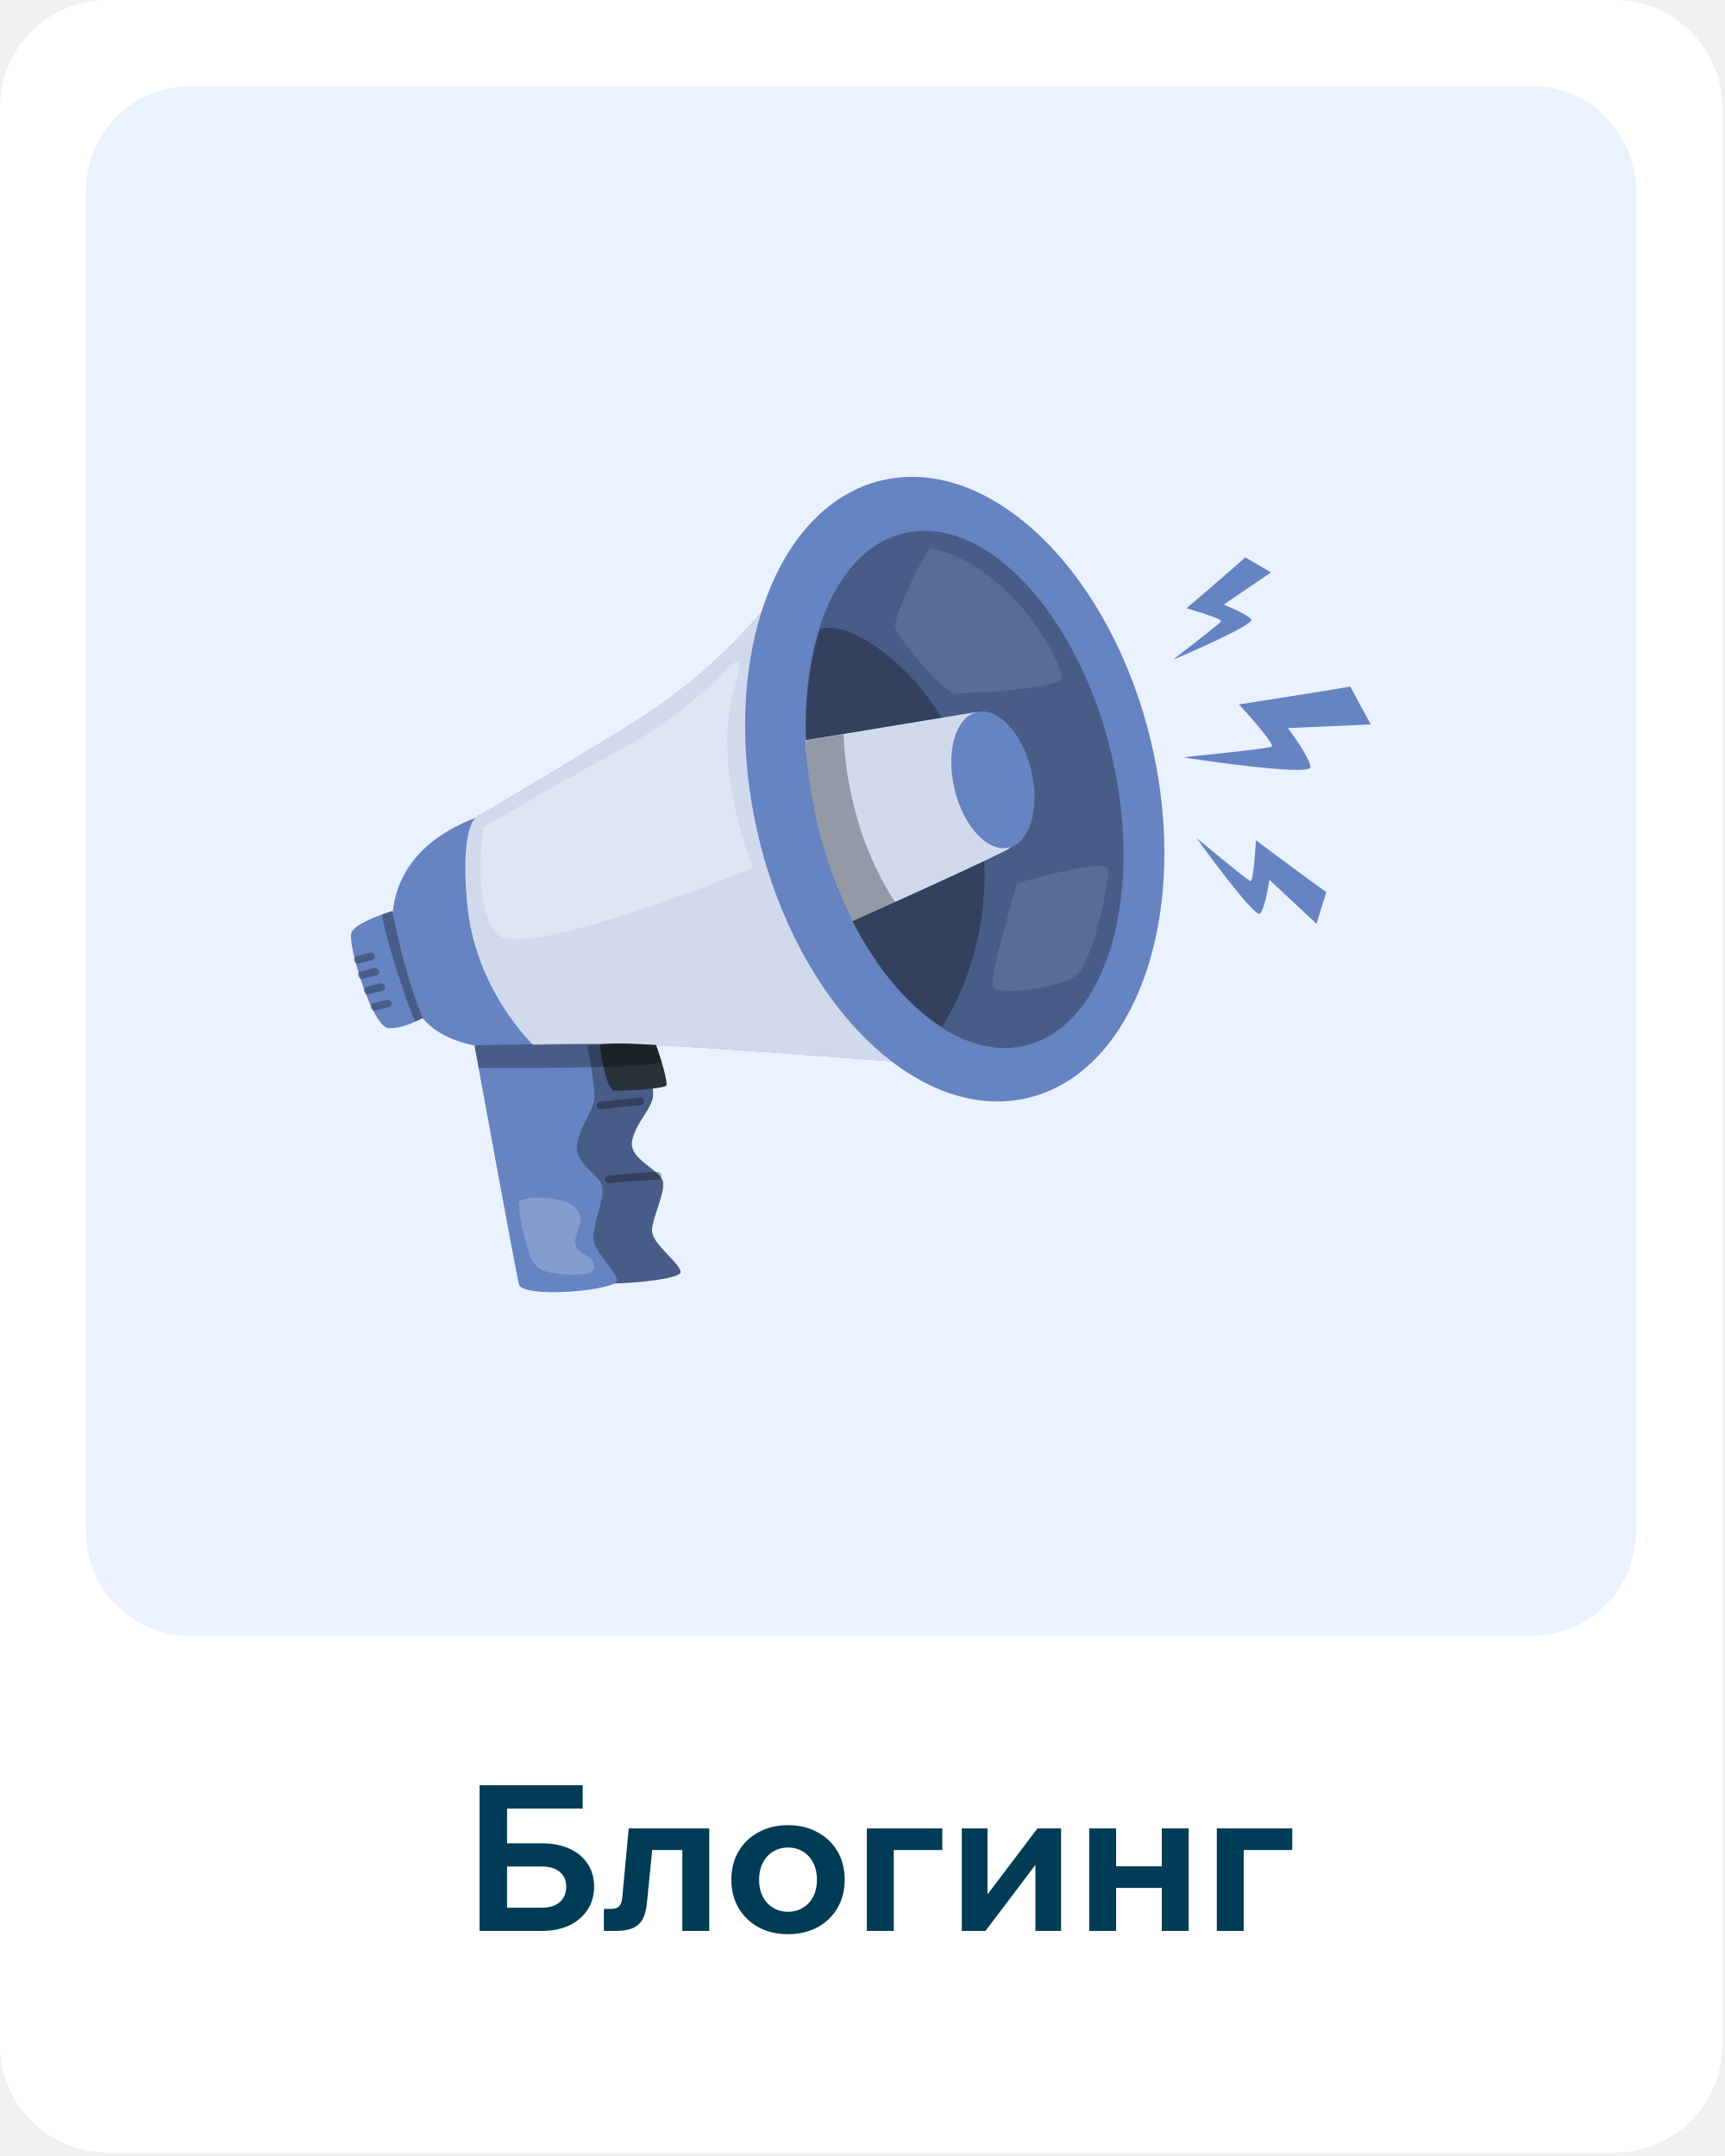
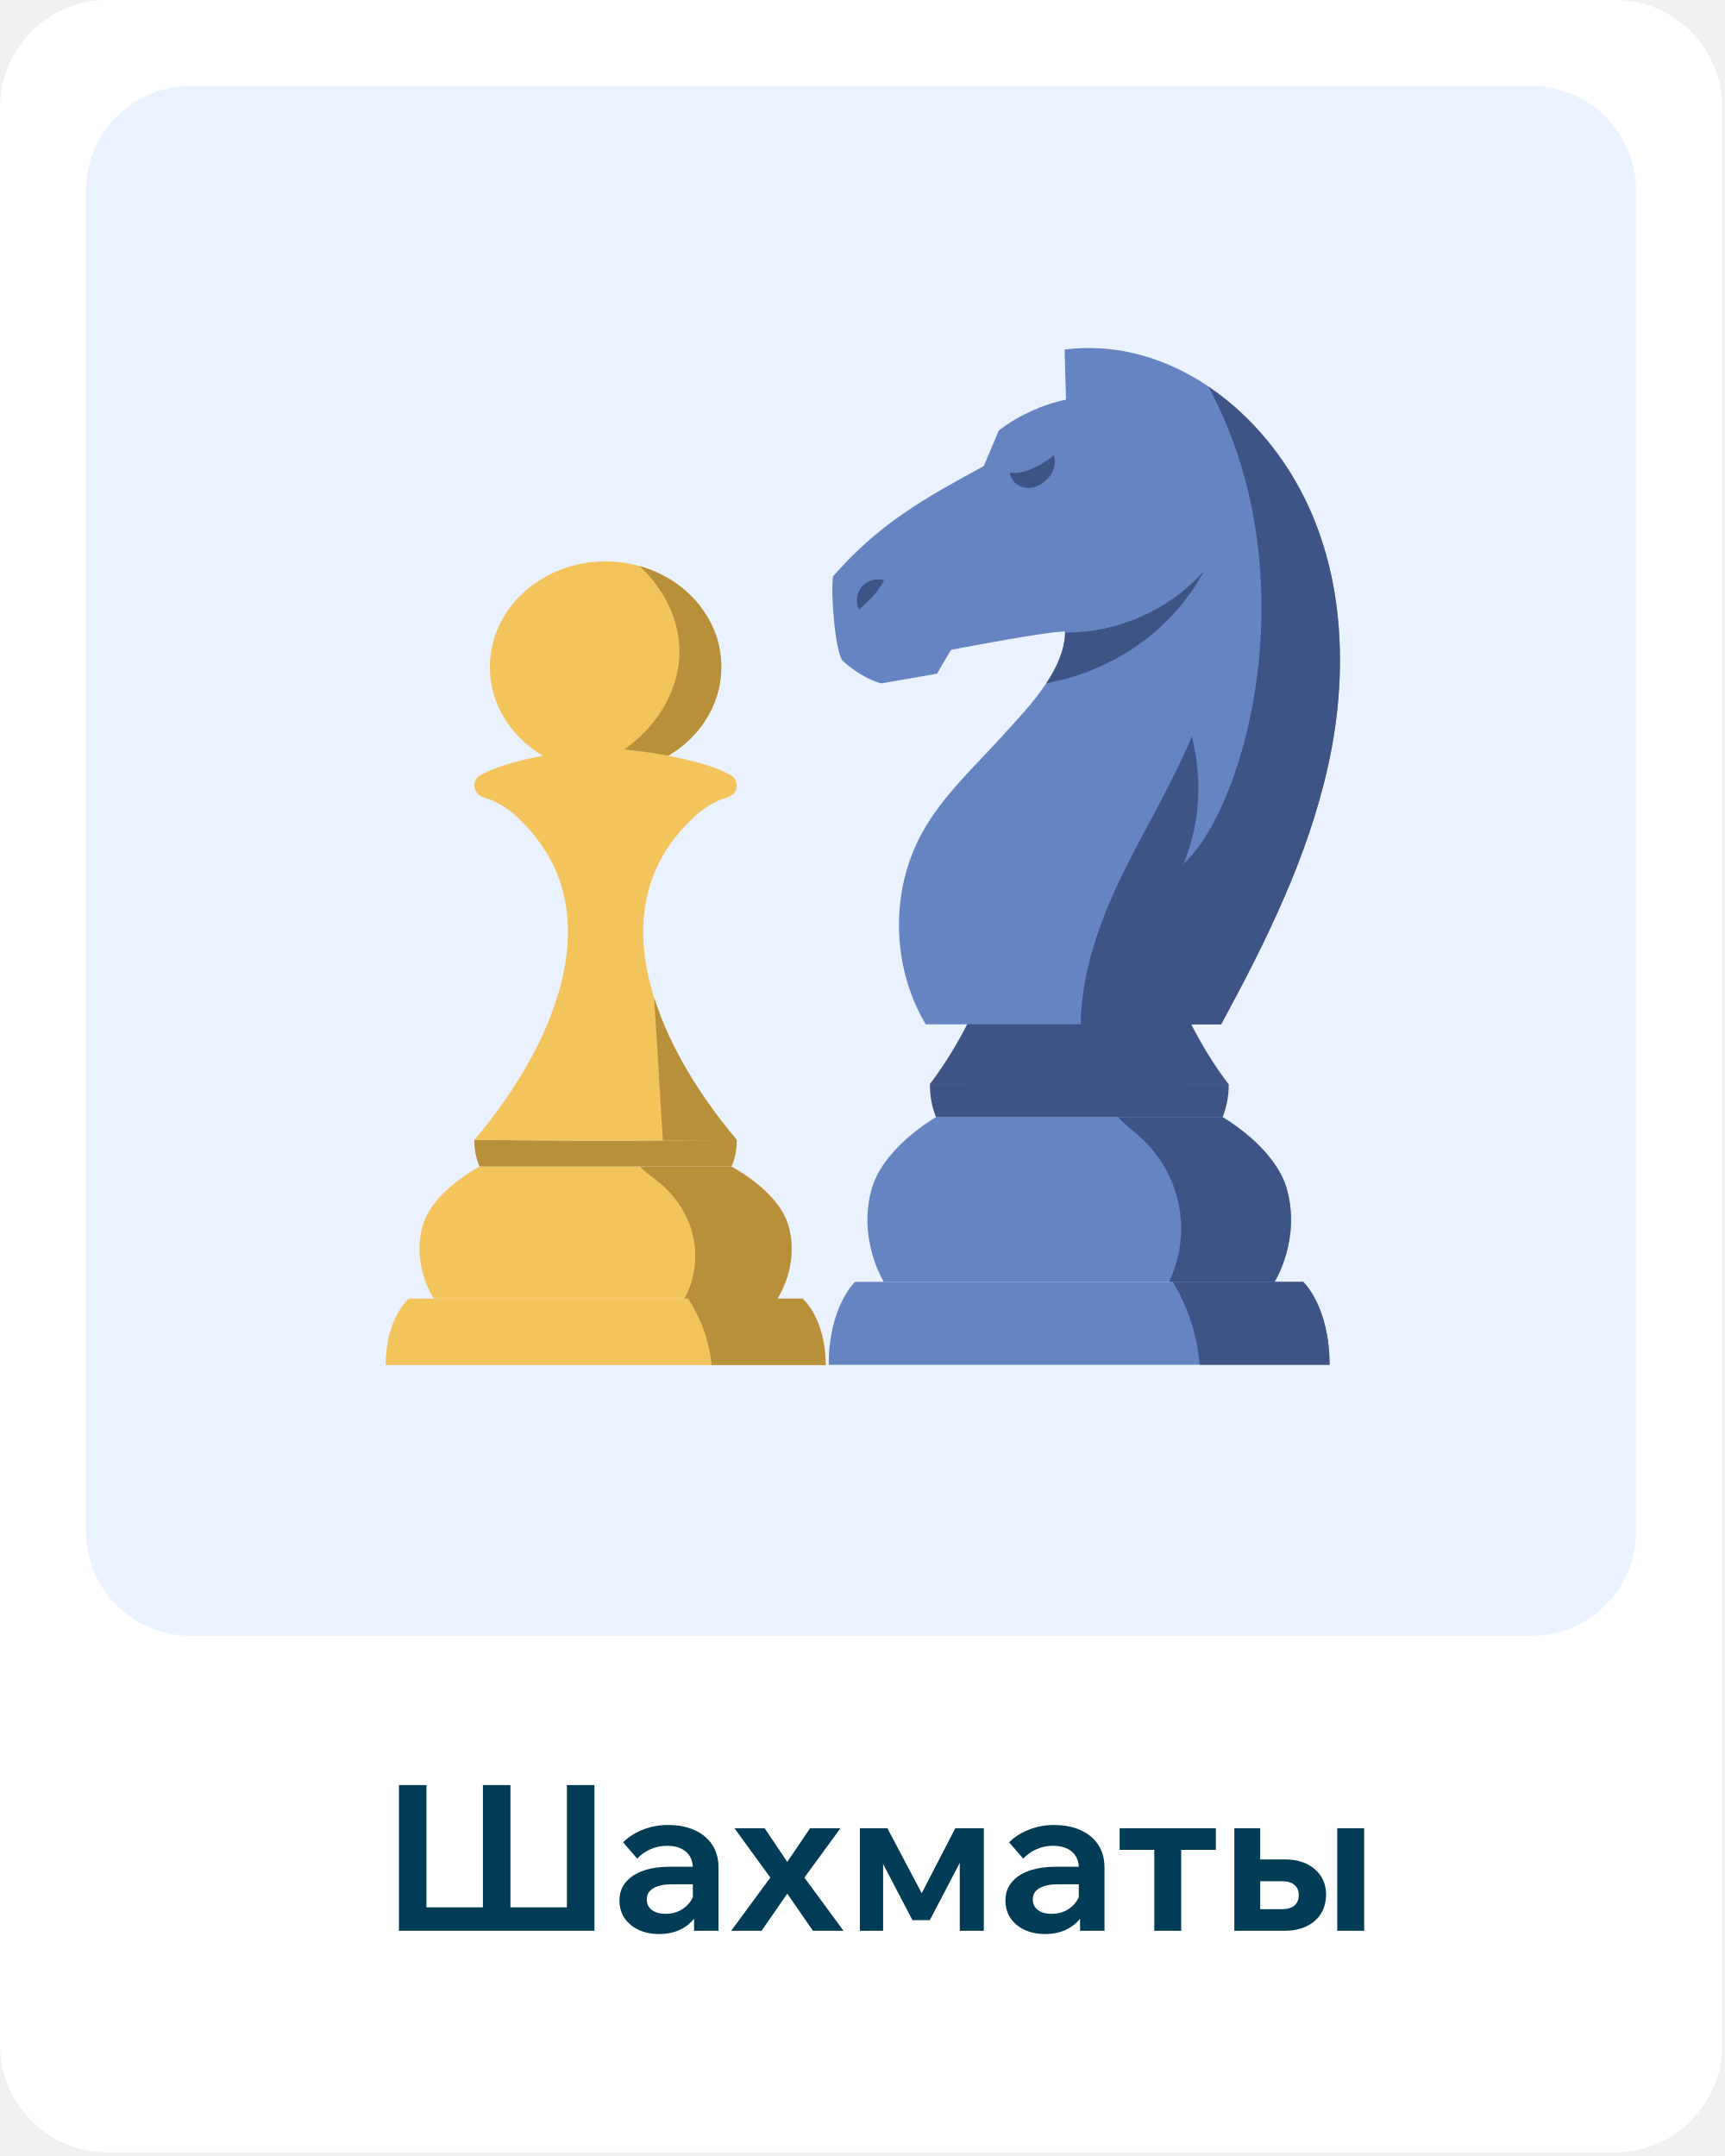
<svg xmlns="http://www.w3.org/2000/svg" width="112" height="140" fill="none">
-   <rect width="111.822" height="139.777" rx="6.989" fill="#fff" />
-   <rect x="5.58" y="5.589" width="100.639" height="100.639" rx="6.787" fill="#EAF1FF" />
-   <path d="M86.116 57.923c-.135-.05-4.573-3.358-4.573-3.358s-.135 2.7-.354 2.65c-.22-.051-3.51-2.835-3.476-2.768.034.068 3.78 5.248 4.1 4.877.338-.372.608-2.194.608-2.194l3.054 2.852.64-2.059ZM87.667 44.577c-.168.067-7.221 1.164-7.221 1.164s2.362 2.565 2.126 2.733c-.237.17-5.788.675-5.687.709.085.034 8.234 1.266 8.2.624-.033-.64-1.467-2.53-1.467-2.53L89 47.04l-1.333-2.463ZM80.852 36.19c-.067.102-3.813 3.308-3.813 3.308s2.312.658 2.244.844c-.084.185-3.155 2.497-3.088 2.48.068-.017 5.299-2.244 5.045-2.599-.253-.354-1.788-.961-1.788-.961l3.07-2.093-1.67-.978ZM25.475 59.155s-2.447.725-2.666 1.434c-.236.776 1.35 6.09 2.413 6.175 1.063.085 2.683-.91 2.683-.91l-2.43-6.7ZM32.985 67.878s3.206 14.072 3.493 14.983c.287.911 7.863.405 7.711-.287-.135-.675-1.923-1.822-1.856-2.733.067-.911.86-2.38.709-3.121-.135-.743-2.21-1.418-2.008-2.616.22-1.198 1.299-2.092 1.366-2.936.068-.86-.573-3.374-.573-3.374l-8.842.084Z" fill="#6683C2" />
-   <path opacity=".3" d="M32.985 67.878s3.206 14.072 3.493 14.983c.287.911 7.863.405 7.711-.287-.135-.675-1.923-1.822-1.856-2.733.067-.911.86-2.38.709-3.121-.135-.743-2.21-1.418-2.008-2.616.22-1.198 1.299-2.092 1.366-2.936.068-.86-.573-3.374-.573-3.374l-8.842.084Z" fill="#000" />
-   <path d="M26.991 65.482s-5.315-8.774 3.847-12.368l4.472 14.73c.017.017-6.193 1.282-8.319-2.362Z" fill="#6683C2" />
-   <path d="M31.167 52.928s7.509-4.437 10.276-6.209c5.18-3.273 8.166-7.205 8.166-7.205l10.445 29.562s-9.939-.76-15.287-1.097c-5.349-.337-10.107-.084-10.107-.084s-3.83-3.577-4.336-9.263c-.507-5.704.843-5.704.843-5.704Z" fill="#6683C2" />
-   <path opacity=".7" d="M31.167 52.928s7.509-4.437 10.276-6.209c5.18-3.273 8.166-7.205 8.166-7.205l10.445 29.562s-9.939-.76-15.287-1.097c-5.349-.337-10.107-.084-10.107-.084s-3.83-3.577-4.336-9.263c-.507-5.704.843-5.704.843-5.704Z" fill="#fff" />
-   <path d="M66.72 71.296c7.047-1.663 10.642-11.988 8.03-23.062-2.613-11.075-10.444-18.704-17.491-17.042-7.047 1.663-10.642 11.988-8.03 23.062 2.612 11.074 10.443 18.704 17.49 17.042Z" fill="#6683C2" />
-   <path opacity=".3" d="M66.551 67.896c5.27-1.243 7.785-9.699 5.617-18.886-2.167-9.188-8.196-15.628-13.466-14.385-5.269 1.243-7.784 9.699-5.616 18.886C55.253 62.7 61.282 69.14 66.55 67.896Z" fill="#000" />
-   <path d="M53.248 40.83c1.738-.472 4.505 1.536 6.192 3.46 5.265 6.023 5.973 15.624 1.721 22.39-6.749-4.252-10.73-16.907-7.913-25.85Z" fill="#000" opacity=".3" />
-   <path d="M30.81 67.895s2.65 14.561 2.885 15.506c.236.945 6.48.405 6.361-.286-.118-.692-1.586-1.89-1.535-2.818.05-.945.709-2.464.59-3.24-.118-.76-1.822-1.468-1.653-2.7.169-1.231 1.063-2.16 1.13-3.054.051-.877-.472-3.492-.472-3.492l-7.306.084ZM53.08 53.502a28.702 28.702 0 0 0 2.278 6.31c.524-.235 9.956-4.47 10.225-4.758.287-.286-2.244-8.807-2.244-8.807l-11.035 1.822c.102 1.755.338 3.577.777 5.433Z" fill="#6683C2" />
-   <path opacity=".7" d="M53.08 53.502a28.702 28.702 0 0 0 2.278 6.31c.524-.235 9.956-4.47 10.225-4.758.287-.286-2.244-8.807-2.244-8.807l-11.035 1.822c.102 1.755.338 3.577.777 5.433Z" fill="#fff" />
-   <path d="M65.505 55.037c1.379-.325 2.032-2.559 1.458-4.99-.573-2.43-2.156-4.137-3.534-3.812-1.379.325-2.032 2.56-1.458 4.99.573 2.43 2.156 4.138 3.534 3.812Z" fill="#6683C2" />
-   <path d="M38.982 72.045c.86-.101 1.738-.203 2.599-.287.134-.017.253-.101.253-.253 0-.118-.119-.27-.254-.253-.86.101-1.737.202-2.598.287-.135.017-.253.101-.253.253 0 .118.118.27.253.253ZM39.526 76.837a65.225 65.225 0 0 1 3.172-.236c.32-.017.32-.523 0-.506-1.063.05-2.11.135-3.172.236-.135.017-.253.102-.253.253 0 .135.118.27.253.253Z" fill="#000" opacity=".3" />
-   <path d="M38.992 67.827c-.118.017.355 2.953.878 2.987.523.034 3.391-.101 3.408-.355.034-.59-.675-2.598-.675-2.598s-2.75-.203-3.61-.034Z" fill="#263238" />
-   <path d="M23.289 62.563c.287-.067.59-.152.877-.219.135-.034.22-.186.17-.304-.051-.135-.17-.202-.305-.168-.286.067-.59.151-.877.219-.135.034-.22.185-.169.304.05.118.169.202.304.168ZM23.55 63.558c.288-.067.591-.151.878-.219.135-.034.22-.186.169-.304-.05-.135-.169-.202-.304-.168-.287.067-.59.151-.877.219-.135.034-.22.186-.169.304a.255.255 0 0 0 .304.168ZM23.94 64.554c.287-.067.591-.152.878-.22.135-.033.22-.185.169-.303-.05-.135-.169-.202-.304-.169-.287.068-.59.152-.877.22-.135.033-.22.185-.17.303.035.135.17.203.305.17ZM24.37 65.617c.286-.067.59-.152.877-.22.135-.033.22-.185.169-.303-.051-.135-.17-.202-.304-.169-.287.068-.59.152-.878.22-.135.033-.219.185-.168.303.033.135.168.203.303.17Z" fill="#000" opacity=".3" />
-   <path opacity=".3" d="M31.379 53.721s-.742 4.877.81 6.868c1.569 2.008 16.687-4.235 16.687-4.235s-2.632-6.463-1.265-11.39c.421-1.535.506-2.092.236-2.008-.59.186-2.784 3.173-7.526 5.704-3.222 1.72-8.942 5.061-8.942 5.061Z" fill="#fff" />
-   <path opacity=".3" d="m30.81 67.878.27 1.468s11.727.084 11.862-.439l-.355-1.046c-1.923-.185-7.036-.067-11.777.017ZM58.119 58.581c-2.987-4.556-3.307-9.533-3.341-10.9l-2.447.405c.068 1.755.32 3.577.76 5.433a28.696 28.696 0 0 0 2.277 6.31c.17-.084 1.3-.59 2.75-1.248ZM25.473 59.155c.473 2.463 1.097 4.791 1.975 6.951l-.44.22c-.218.1-2.463-6.868-2.142-6.969l.607-.202Z" fill="#000" />
-   <path opacity=".1" d="M60.439 35.6c-.253-.05-2.514 4.505-2.312 5.163.186.658 3.139 4.269 3.864 4.269.726 0 6.969-.287 6.969-1.063s-3.122-7.239-8.521-8.369ZM66.038 57.35s-1.84 6.209-1.57 6.749 4.573.118 5.535-.895c.979-.995 2.025-5.939 1.94-6.749-.067-.81-5.905.895-5.905.895Z" fill="#fff" />
-   <path d="M38.57 82.085c-.17-.557-.912-.624-1.148-1.096-.287-.591.32-1.25.27-1.89-.034-.422-.355-.76-.726-.962-.371-.186-.793-.253-1.215-.304-.658-.084-1.501-.152-2.075.203.017.995.337 2.227.624 3.172.118.405.287.81.608 1.08.287.236.691.337 1.063.388a7.74 7.74 0 0 0 1.974.05c.236-.016.506-.067.607-.303a.471.471 0 0 0 .017-.338Z" fill="#fff" opacity=".2" />
-   <path d="M31.137 125.385v-9.463h1.787v8.113l-.16-.159h2.423c.485 0 .869-.119 1.151-.358.282-.247.424-.582.424-1.005 0-.415-.142-.737-.424-.967-.282-.229-.666-.344-1.151-.344h-3.19v-1.508h3.176c.689 0 1.284.114 1.787.344.512.229.909.556 1.191.979.283.424.424.922.424 1.496 0 .564-.141 1.063-.424 1.495a2.88 2.88 0 0 1-1.19 1.019c-.512.238-1.108.358-1.788.358h-4.036Zm.913-7.941v-1.522h5.784v1.522H32.05Zm7.157 7.941v-1.43h.45c.247 0 .423-.053.529-.159.115-.105.185-.286.212-.542l.423-4.527h5.228v6.658h-1.747v-6.406l1.257 1.151h-4.433l1.336-1.151-.463 4.632c-.07.671-.265 1.134-.582 1.39-.309.256-.79.384-1.443.384h-.767Zm11.958.211c-.724 0-1.364-.15-1.92-.45a3.35 3.35 0 0 1-1.296-1.257c-.31-.538-.464-1.147-.464-1.826 0-.697.155-1.311.464-1.84a3.264 3.264 0 0 1 1.297-1.244c.555-.309 1.195-.463 1.919-.463.723 0 1.363.154 1.919.463.556.3.988.715 1.297 1.244.309.529.463 1.138.463 1.826 0 .689-.154 1.302-.463 1.84a3.35 3.35 0 0 1-1.297 1.257c-.556.3-1.196.45-1.92.45Zm0-1.456c.37 0 .697-.088.979-.264.282-.177.503-.419.662-.728.159-.318.238-.68.238-1.085 0-.415-.08-.777-.238-1.086a1.81 1.81 0 0 0-.662-.741 1.813 1.813 0 0 0-.98-.265c-.37 0-.696.089-.979.265a1.809 1.809 0 0 0-.662.741c-.158.309-.238.671-.238 1.086 0 .405.08.767.239 1.085.158.309.379.551.661.728.283.176.609.264.98.264Zm5.118 1.245v-6.658h4.897v1.403h-4.5l1.35-1.058v6.313h-1.747Zm6.165 0v-6.658h1.668v4.434l-.093-.026 3.335-4.408h1.536v6.658h-1.668v-4.434l.093.026-3.336 4.408h-1.535Zm12.984 0v-6.658h1.747v6.658h-1.747Zm-4.712 0v-6.658h1.747v6.658H70.72Zm.82-2.793v-1.403h4.91v1.403h-4.91Zm7.465 2.793v-6.658h4.897v1.403h-4.5l1.35-1.058v6.313h-1.747Z" fill="#003C56" />
+   <rect y="-.008" width="111.822" height="139.777" rx="6.989" fill="#fff" />
+   <rect x="5.58" y="5.582" width="100.639" height="100.639" rx="6.787" fill="#EAF1FF" />
+   <path d="M86.322 88.621H53.807c0-3.791 1.707-5.382 1.707-5.382h29.1s.426.401.857 1.27c.426.876.851 2.22.851 4.112Z" fill="#6683C2" />
+   <path d="M75.007 60.946h-9.876c-1.252 3.736-2.941 7.096-4.76 9.451l9.698.068 9.698-.068c-1.819-2.355-3.502-5.715-4.76-9.451Z" fill="#3E5486" />
+   <path d="M82.761 83.24H57.385s-1.75-2.787-.764-6.117c.462-1.566 1.979-3.243 4.149-4.587h18.613c2.17 1.338 3.687 3.021 4.149 4.587.98 3.336-.77 6.116-.77 6.116Z" fill="#6683C2" />
+   <path d="M60.376 70.397c0 .807.142 1.522.395 2.14h18.612a5.634 5.634 0 0 0 .395-2.14H60.376Z" fill="#3E5486" />
+   <path d="M86.23 49.725c-1.313 5.931-4.044 11.443-6.942 16.788H60.102c-2.22-3.742-2.33-8.674-.204-12.485 1.357-2.435 3.477-4.328 5.333-6.405.777-.863 1.875-1.998 2.707-3.262.684-1.035 1.196-2.157 1.214-3.286v-.055c-.11-.013-.326 0-.629.03-.024 0-.049.007-.073.007-1.918.216-6.696 1.14-6.696 1.14s-.567.907-.906 1.548l-3.638.629c-.838-.216-1.917-.894-2.528-1.505-.456-.647-.764-4.402-.591-5.45 3.095-3.526 6.01-5.086 9.784-7.157.327-.771.647-1.542.974-2.306 1.332-1.024 2.922-1.714 4.365-2.004-.006-.142-.006-.278-.012-.42-.025-.942-.056-1.892-.08-2.835 6.233-.79 11.985 3.224 15.08 8.699 1.43 2.528 2.262 5.32 2.608 8.194.4 3.36.154 6.83-.58 10.135Z" fill="#6683C2" />
+   <path d="M86.806 39.596c-.351-2.88-1.177-5.666-2.608-8.194-1.424-2.515-3.403-4.723-5.74-6.295 6.554 12.127 2.473 27.232-1.621 31 1.097-2.615 1.233-5.543.548-8.28-1.183 2.835-2.792 5.548-4.186 8.298-1.633 3.224-3.002 6.855-3.033 10.394h9.118c2.898-5.345 5.635-10.85 6.942-16.788.74-3.31.987-6.782.58-10.135Z" fill="#3E5486" />
+   <path d="M78.16 37.086c-2.046 3.86-5.937 6.51-10.221 7.275.684-1.035 1.196-2.157 1.214-3.286 3.385.031 6.763-1.455 9.007-3.989ZM68.426 29.558c-1.122.9-2.17 1.252-2.855 1.135.05.635.783 1.153 1.517.955.919-.252 1.621-1.19 1.338-2.09ZM82.75 83.24H75.9a8.088 8.088 0 0 0 .764-4.131 8.068 8.068 0 0 0-2.484-5.136c-.525-.493-1.11-.912-1.591-1.436h6.782c2.17 1.338 3.687 3.02 4.149 4.587.98 3.335-.77 6.116-.77 6.116Z" fill="#3E5486" />
+   <path d="M86.325 88.622h-8.428a12.552 12.552 0 0 0-1.75-5.383h8.47s.426.401.858 1.27c.425.876.85 2.22.85 4.113ZM57.402 37.678a1.399 1.399 0 0 0-1.443.42 1.399 1.399 0 0 0-.19 1.491c.708-.665 1.177-1.048 1.633-1.91Z" fill="#3E5486" />
+   <path d="M46.831 43.31c0 3.784-3.363 6.853-7.512 6.853a8.16 8.16 0 0 1-1.655-.165c-3.352-.688-5.858-3.421-5.858-6.683 0-3.791 3.364-6.86 7.513-6.86.767 0 1.51.104 2.21.303 3.068.86 5.302 3.465 5.302 6.551Z" fill="#F2C45B" />
+   <path d="M46.834 43.31c0 3.785-3.364 6.854-7.513 6.854a8.16 8.16 0 0 1-1.655-.166c3.636-.947 6.45-4.22 6.45-7.691 0-2.072-1.009-4.072-2.59-5.55 3.073.86 5.308 3.467 5.308 6.552Z" fill="#B79039" />
+   <path d="M51.137 79.422c-.405-1.256-1.733-2.6-3.642-3.675H31.141c-1.909 1.074-3.237 2.419-3.642 3.675-.863 2.672.67 4.904.67 4.904h22.298s1.534-2.232.67-4.904Z" fill="#F2C45B" />
+   <path d="M42.934 74.05c-2.06.016-3.618.032-3.618.032s-1.558-.016-3.617-.033a692.482 692.482 0 0 0-4.904-.022c0 .65.12 1.218.344 1.72h16.355c.223-.496.344-1.07.344-1.72-1.63 0-3.4.011-4.904.022Z" fill="#B79039" />
+   <path d="M47.72 73.884c.042.05.078.099.12.143l-8.52.055-8.522-.055c5.151-6.083 9.095-14.932 2.947-20.8 0 0-.87-1.008-2.331-1.444a.901.901 0 0 1-.447-.297.768.768 0 0 1-.17-.48c0-.32.206-.6.502-.733 1.842-.991 6.1-1.664 8.02-1.664s6.185.673 8.02 1.664c.145.067.272.171.363.298a.786.786 0 0 1 .139.435c0 .353-.248.661-.616.772-1.462.435-2.331 1.443-2.331 1.443-3.419 3.262-3.715 7.439-2.428 11.555 1.014 3.24 3.013 6.435 5.254 9.108ZM52.103 84.326H26.544s-1.503 1.272-1.503 4.314h28.566c0-3.042-1.504-4.314-1.504-4.314Z" fill="#F2C45B" />
+   <path d="M50.471 84.326H44.45a5.92 5.92 0 0 0 .67-3.306c-.145-1.554-.936-3.047-2.18-4.116-.459-.391-.978-.733-1.4-1.152h5.954c1.908 1.075 3.237 2.42 3.642 3.675.87 2.667-.665 4.899-.665 4.899ZM53.608 88.64h-7.404a9.468 9.468 0 0 0-1.534-4.314h7.44s.375.32.75 1.019c.374.694.748 1.774.748 3.295ZM47.847 74.027l-4.808.033-.567-9.278c1.014 3.234 3.013 6.424 5.254 9.102.036.05.078.094.12.143Z" fill="#B79039" />
+   <path d="M25.902 125.375v-9.463h1.786v9.105l-1.045-1.165h5.373l-.662 1.165v-9.105h1.787v9.105l-.662-1.165h5.374l-1.046 1.165v-9.105h1.787v9.463H25.902Zm20.75 0h-1.588v-1.337l-.08-.212v-2.501c0-.468-.15-.83-.45-1.086-.3-.256-.71-.383-1.23-.383-.38 0-.737.075-1.072.225a2.556 2.556 0 0 0-.86.608l-.914-1.058c.353-.353.781-.627 1.284-.821a4.343 4.343 0 0 1 1.641-.304c.644 0 1.213.11 1.707.33.494.221.878.539 1.152.953.273.406.41.905.41 1.496v4.09Zm-3.851.211c-.512 0-.962-.092-1.35-.278a2.236 2.236 0 0 1-.913-.767 2.046 2.046 0 0 1-.318-1.138c0-.459.132-.848.397-1.165.265-.327.64-.578 1.125-.755.494-.176 1.063-.264 1.707-.264h1.708v1.138h-1.575c-.477 0-.86.084-1.152.251-.291.168-.437.411-.437.728 0 .291.11.521.331.689.23.167.525.251.887.251.344 0 .657-.071.94-.212a1.91 1.91 0 0 0 .688-.609c.176-.255.278-.547.304-.873l.503.238c0 .547-.119 1.028-.357 1.443a2.56 2.56 0 0 1-1.006.979c-.424.23-.918.344-1.482.344Zm6.647-.211h-1.972l2.54-3.455-2.329-3.203h1.96l1.468 2.184 1.482-2.184h1.972l-2.342 3.203 2.541 3.455h-1.985l-1.668-2.409-1.667 2.409Zm6.382 0v-6.658h1.787l2.356 4.461h-.252l2.303-4.461h1.853v6.658h-1.562V119.3l.609.503-2.554 4.883h-1.125l-2.555-4.883.649-.437v6.009H55.83Zm15.883 0h-1.588v-1.337l-.08-.212v-2.501c0-.468-.15-.83-.45-1.086-.3-.256-.71-.383-1.23-.383-.38 0-.737.075-1.072.225a2.556 2.556 0 0 0-.86.608l-.914-1.058c.353-.353.781-.627 1.284-.821a4.344 4.344 0 0 1 1.641-.304c.644 0 1.213.11 1.707.33.495.221.878.539 1.152.953.273.406.41.905.41 1.496v4.09Zm-3.851.211c-.512 0-.962-.092-1.35-.278a2.235 2.235 0 0 1-.913-.767 2.046 2.046 0 0 1-.318-1.138c0-.459.132-.848.397-1.165.265-.327.64-.578 1.125-.755.494-.176 1.063-.264 1.707-.264h1.708v1.138h-1.575c-.477 0-.86.084-1.152.251-.29.168-.436.411-.436.728 0 .291.11.521.33.689.23.167.525.251.887.251.344 0 .657-.071.94-.212a1.91 1.91 0 0 0 .688-.609c.176-.255.278-.547.304-.873l.503.238c0 .547-.119 1.028-.357 1.443a2.56 2.56 0 0 1-1.006.979c-.423.23-.917.344-1.482.344Zm7.083-.211v-6.062h1.747v6.062h-1.747Zm-2.25-5.255v-1.403h6.247v1.403h-6.246Zm7.447 5.255v-6.658h1.68v6.433l-1.257-1.178h2.687c.344 0 .609-.08.794-.239.185-.158.278-.383.278-.675 0-.291-.093-.511-.278-.661-.186-.159-.45-.239-.794-.239h-2.21v-1.416h2.382c.811 0 1.46.212 1.945.636.486.423.728.966.728 1.627 0 .486-.11.905-.33 1.258a2.19 2.19 0 0 1-.94.82c-.406.194-.874.292-1.403.292H80.14Zm6.683 0v-6.658h1.747v6.658h-1.747Z" fill="#003C56" />
</svg>
